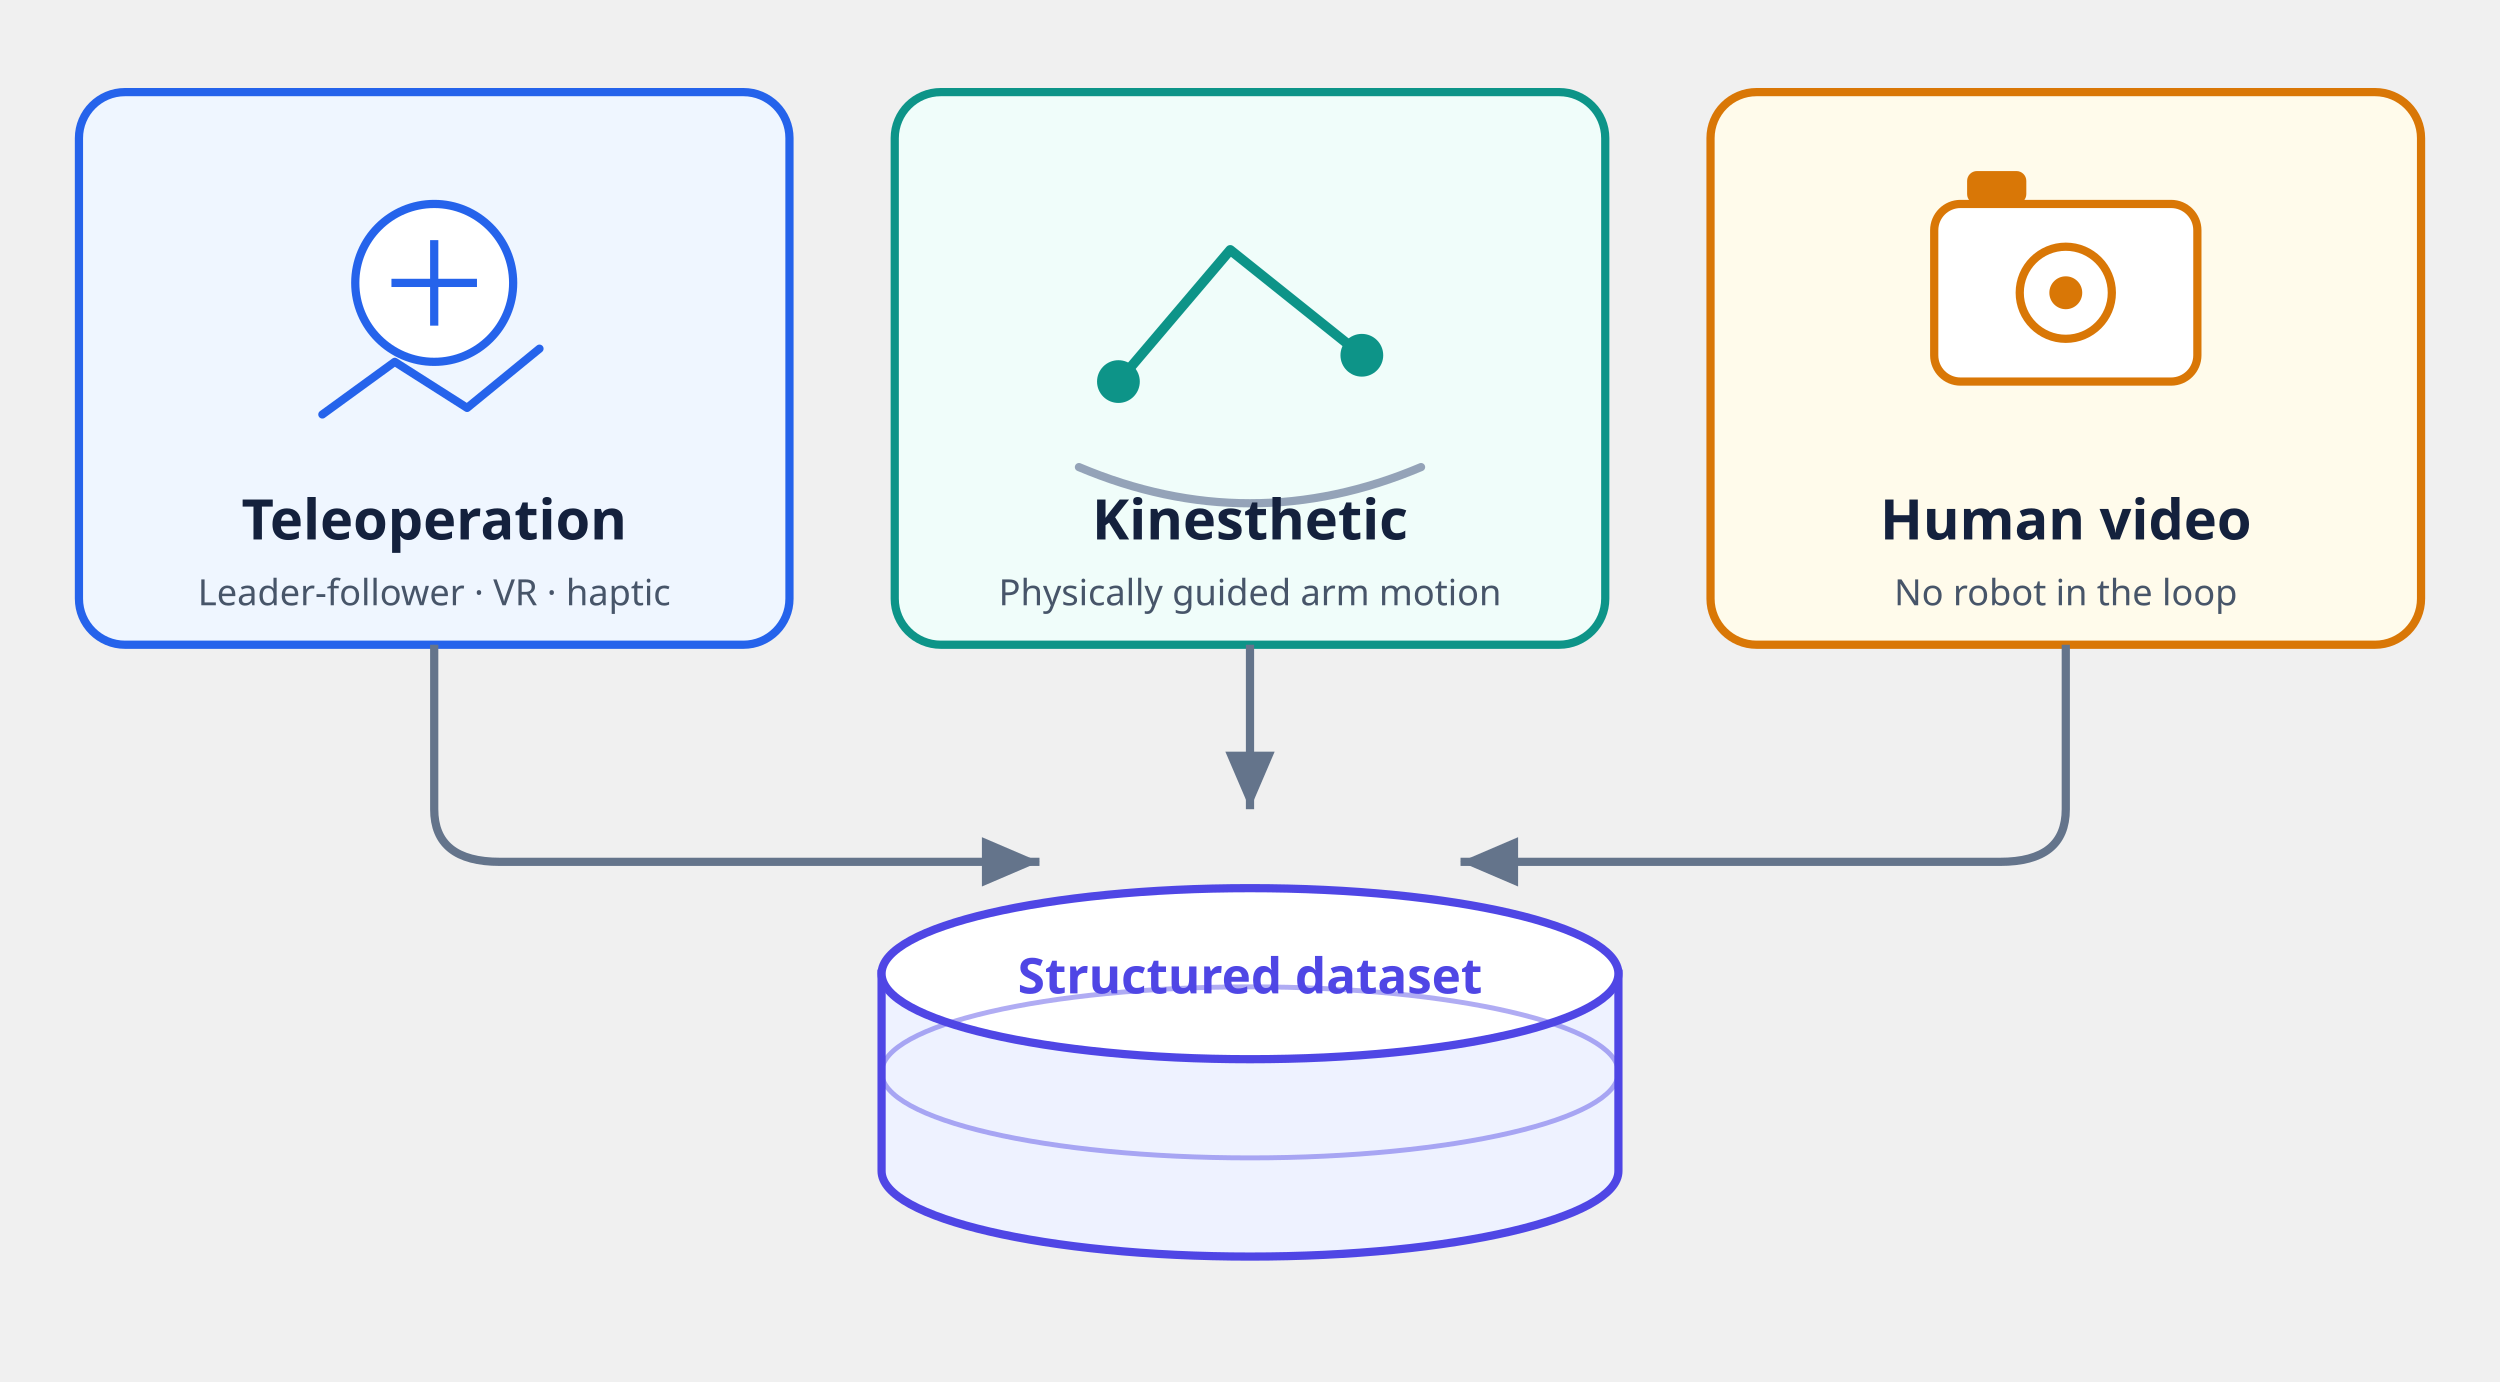
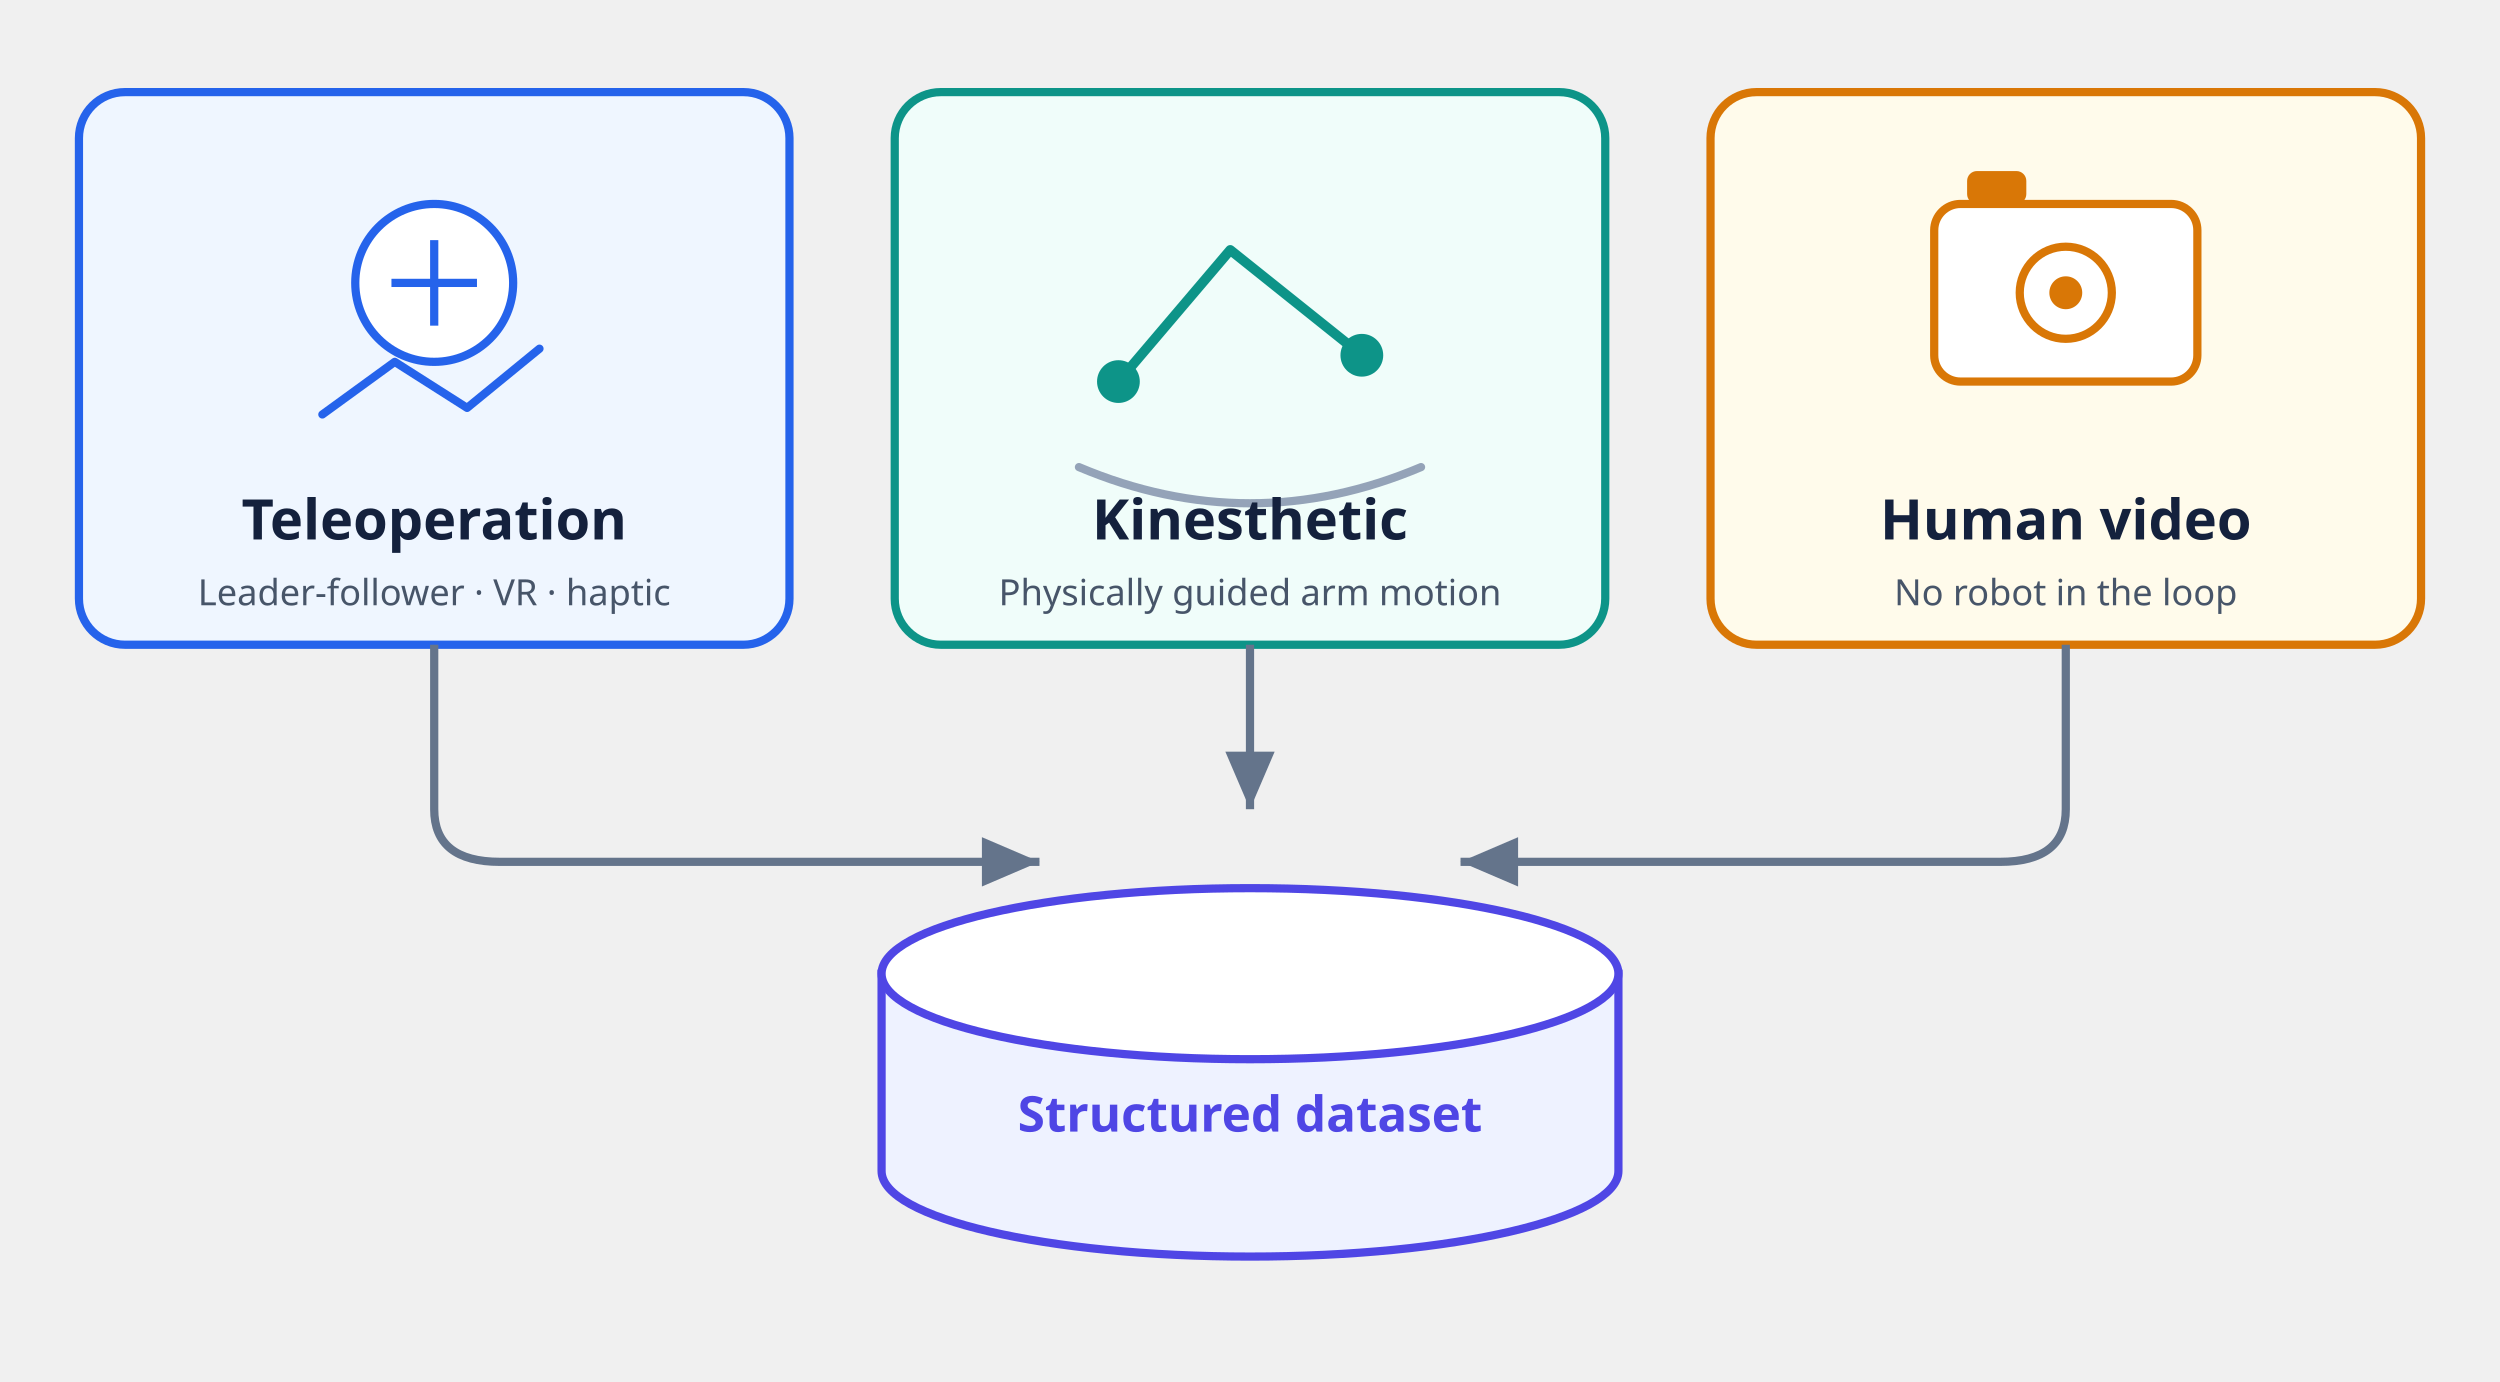
<svg xmlns="http://www.w3.org/2000/svg" viewBox="0 0 760 420" role="img" aria-label="Three robot data collection methods — teleoperation, kinesthetic teaching, and human video — each feeding into a single structured training dataset">
  <defs>
    <marker id="dcm-ah" markerWidth="10" markerHeight="10" refX="7" refY="3" orient="auto" markerUnits="strokeWidth">
      <path d="M0,0 L7,3 L0,6 Z" fill="#64748b" />
    </marker>
  </defs>
  <rect x="24" y="28" width="216" height="168" rx="14" fill="#eff6ff" stroke="#2563eb" stroke-width="2.5" />
  <g transform="translate(132,86)">
    <circle cx="0" cy="0" r="24" fill="#ffffff" stroke="#2563eb" stroke-width="2.5" />
    <path d="M-13 0 L13 0 M0 -13 L0 13" stroke="#2563eb" stroke-width="2.5" />
    <path d="M-34 40 L-12 24 L10 38 L32 20" stroke="#2563eb" stroke-width="2.5" fill="none" stroke-linecap="round" stroke-linejoin="round" />
  </g>
  <text x="132" y="164" text-anchor="middle" font-family="sans-serif" font-size="17" font-weight="700" fill="#14213d">Teleoperation</text>
  <text x="132" y="184" text-anchor="middle" font-family="sans-serif" font-size="11" fill="#475569">Leader-follower · VR · haptic</text>
  <rect x="272" y="28" width="216" height="168" rx="14" fill="#f0fdfa" stroke="#0d9488" stroke-width="2.5" />
  <g transform="translate(380,90)">
    <path d="M-40 26 L-6 -14 L34 18" stroke="#0d9488" stroke-width="3" fill="none" stroke-linecap="round" stroke-linejoin="round" />
    <circle cx="-40" cy="26" r="6.5" fill="#0d9488" />
    <circle cx="34" cy="18" r="6.5" fill="#0d9488" />
    <path d="M-52 52 Q0 74 52 52" stroke="#94a3b8" stroke-width="2.5" fill="none" stroke-linecap="round" />
  </g>
  <text x="380" y="164" text-anchor="middle" font-family="sans-serif" font-size="17" font-weight="700" fill="#14213d">Kinesthetic</text>
  <text x="380" y="184" text-anchor="middle" font-family="sans-serif" font-size="11" fill="#475569">Physically guided arm motion</text>
  <rect x="520" y="28" width="216" height="168" rx="14" fill="#fffbeb" stroke="#d97706" stroke-width="2.5" />
  <g transform="translate(628,88)">
    <rect x="-40" y="-26" width="80" height="54" rx="8" fill="#ffffff" stroke="#d97706" stroke-width="2.5" />
    <circle cx="0" cy="1" r="14" fill="none" stroke="#d97706" stroke-width="2.5" />
    <circle cx="0" cy="1" r="5" fill="#d97706" />
    <rect x="-30" y="-36" width="18" height="10" rx="3" fill="#d97706" />
  </g>
  <text x="628" y="164" text-anchor="middle" font-family="sans-serif" font-size="17" font-weight="700" fill="#14213d">Human video</text>
  <text x="628" y="184" text-anchor="middle" font-family="sans-serif" font-size="11" fill="#475569">No robot in the loop</text>
  <g fill="none" stroke="#64748b" stroke-width="2.5">
    <path d="M132 196 L132 246 Q132 262 152 262 L316 262" marker-end="url(#dcm-ah)" />
    <path d="M380 196 L380 246" marker-end="url(#dcm-ah)" />
    <path d="M628 196 L628 246 Q628 262 608 262 L444 262" marker-end="url(#dcm-ah)" />
  </g>
  <g>
    <path d="M268 296 L268 356 A112 26 0 0 0 492 356 L492 296 Z" fill="#eef2ff" stroke="#4f46e5" stroke-width="2.5" />
    <ellipse cx="380" cy="296" rx="112" ry="26" fill="#ffffff" stroke="#4f46e5" stroke-width="2.5" />
-     <ellipse cx="380" cy="326" rx="112" ry="26" fill="none" stroke="#4f46e5" stroke-width="1.5" opacity="0.45" />
  </g>
-   <text x="380" y="302" text-anchor="middle" font-family="sans-serif" font-size="15" font-weight="700" fill="#4f46e5">Structured dataset</text>
+   <text x="380" y="344" text-anchor="middle" font-family="sans-serif" font-size="15" font-weight="700" fill="#4f46e5">Structured dataset</text>
</svg>
